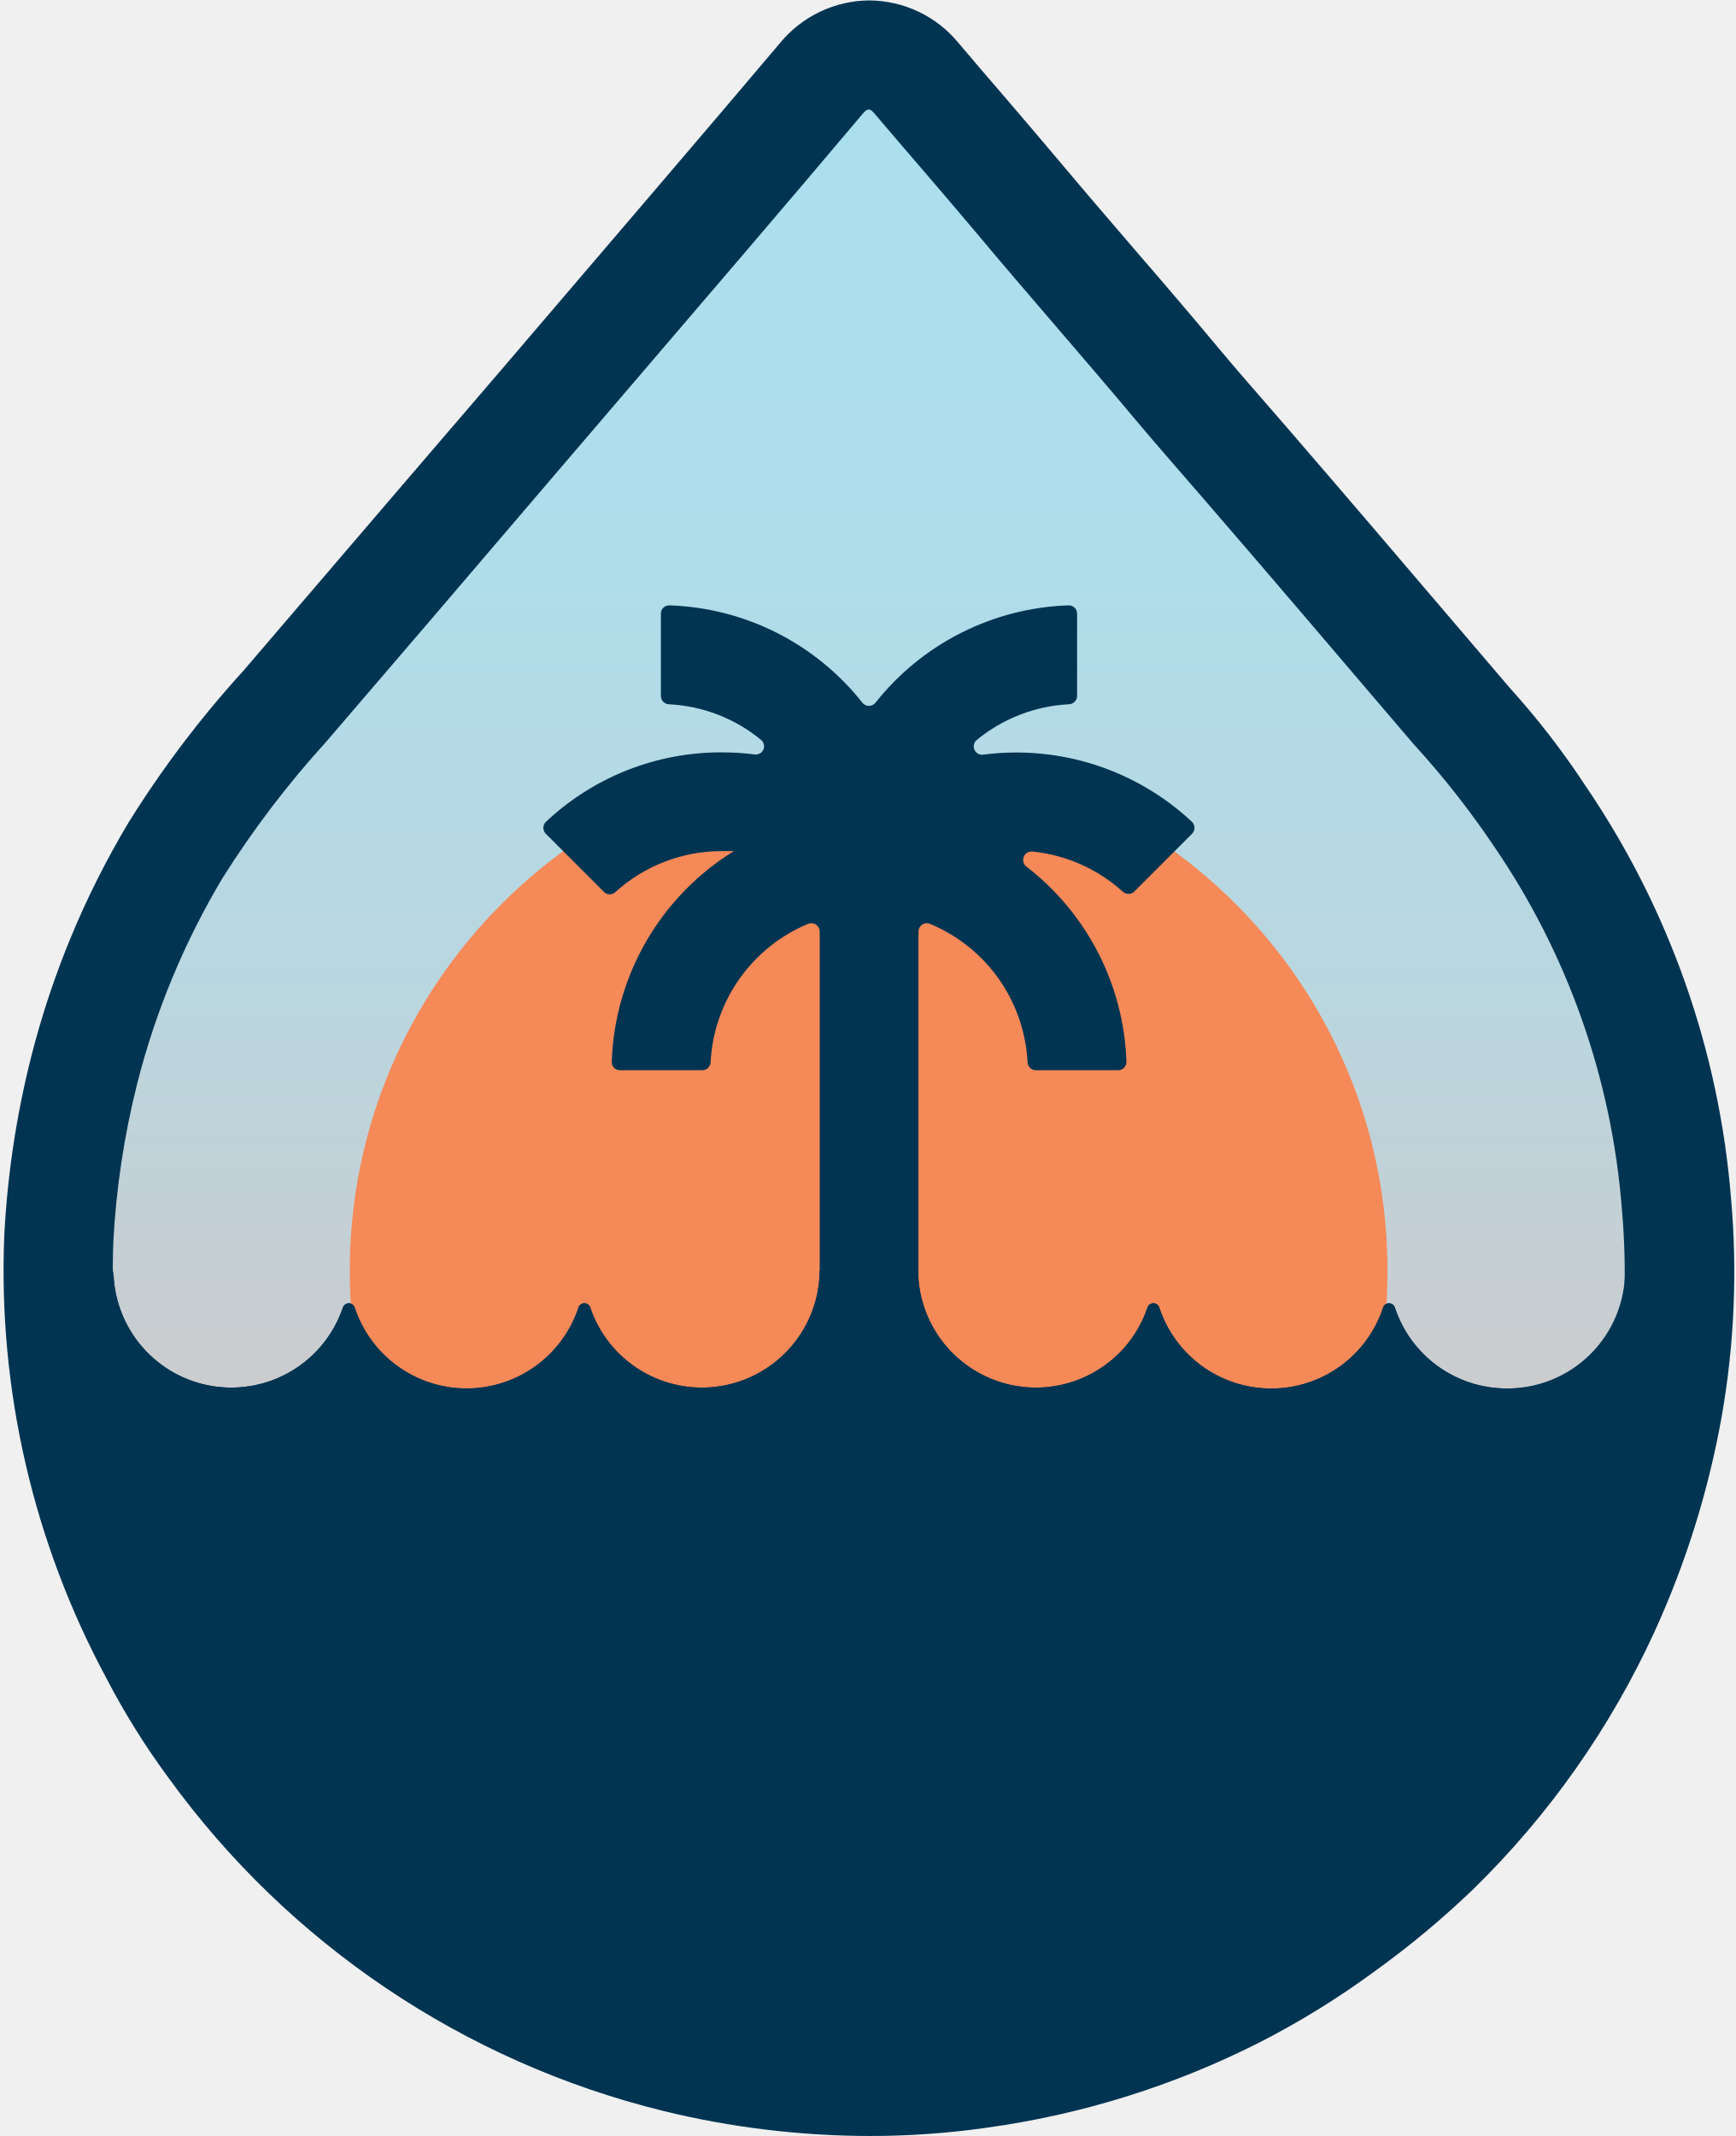
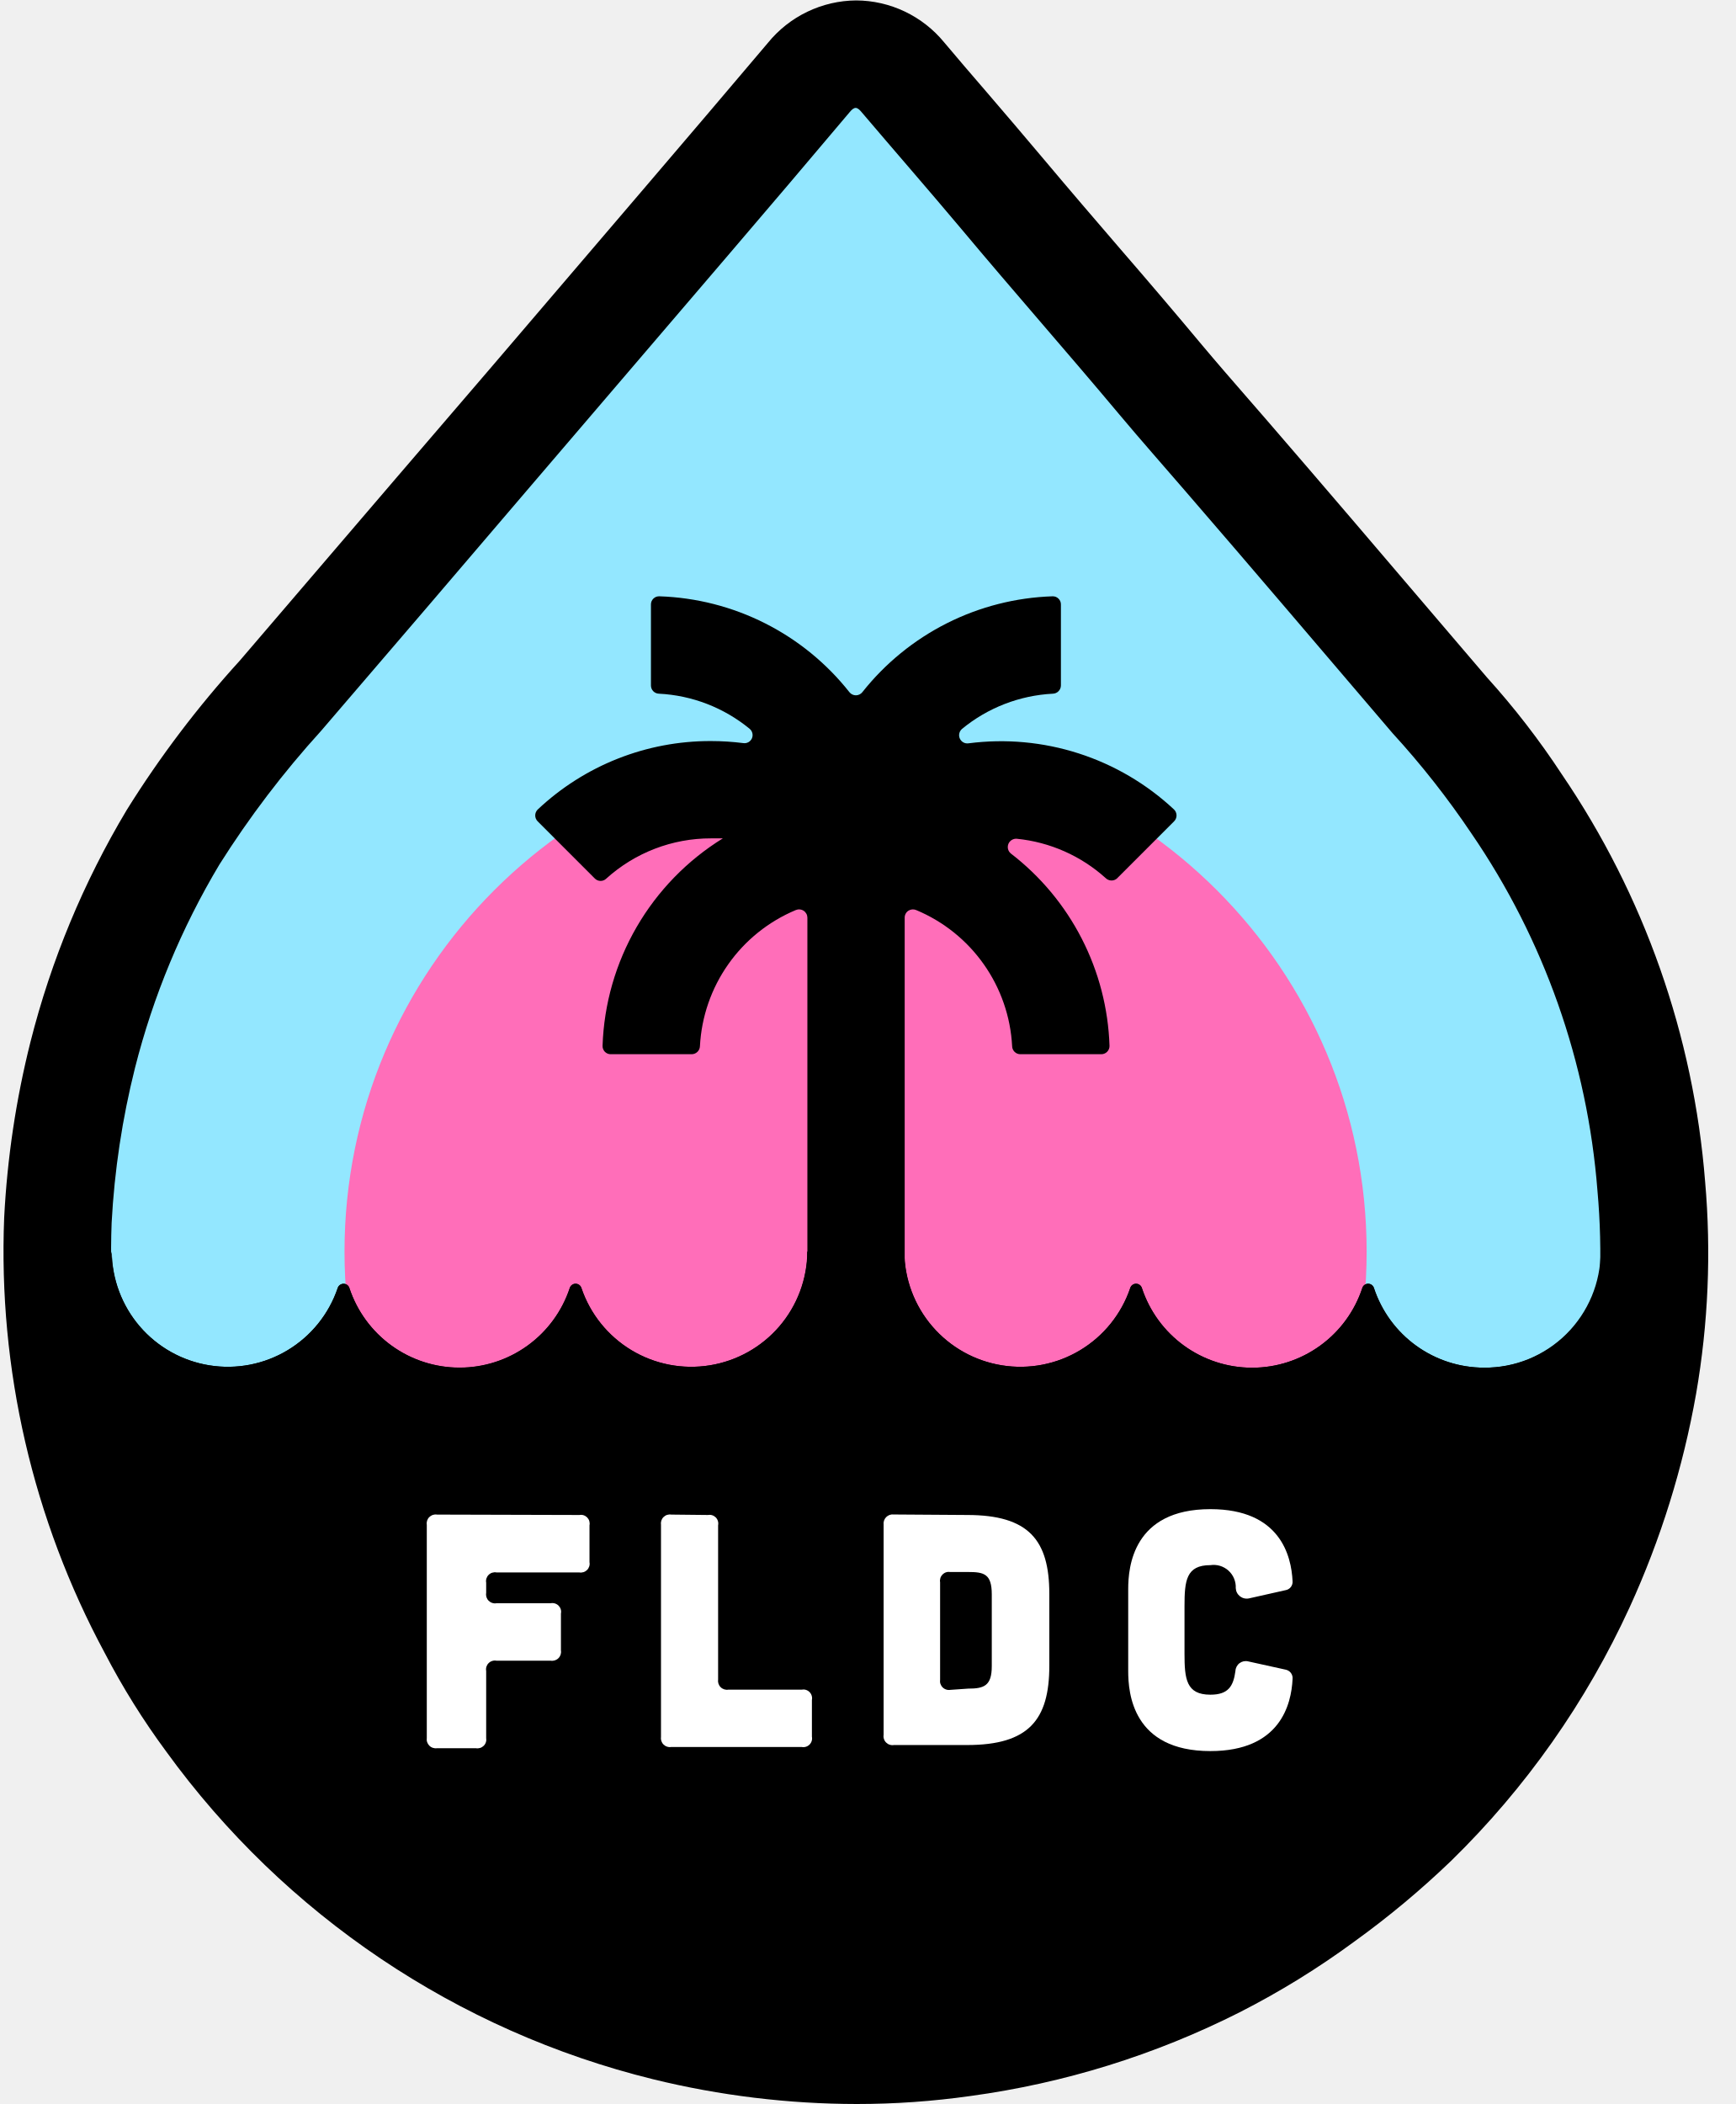
- <svg xmlns="http://www.w3.org/2000/svg" width="65px" height="80px" viewBox="0 0 65 80" version="1.1">
+ <svg xmlns="http://www.w3.org/2000/svg" width="66" height="80" viewBox="0 0 66 80" fill="none">
+   <g clip-path="url(#clip0_4_1060)">
+     <path d="M60.747 45.268C60.368 40.4 58.715 35.717 55.954 31.689C55.051 30.345 54.048 29.07 52.954 27.876C50.325 24.798 47.704 21.712 45.055 18.649C44.227 17.688 43.383 16.735 42.571 15.766C40.586 13.395 38.543 11.079 36.559 8.707C35.309 7.219 34.027 5.75 32.766 4.266C32.594 4.059 32.496 4.039 32.309 4.266C30.772 6.089 29.23 7.904 27.683 9.711L20.206 18.45C17.54 21.575 14.873 24.69 12.206 27.794C10.772 29.371 9.48 31.07 8.343 32.873C6.904 35.279 5.823 37.882 5.135 40.599C4.649 42.531 4.351 44.505 4.245 46.494C4.056 51.518 5.215 56.5 7.6 60.925C8.191 62.069 8.876 63.163 9.647 64.194C13.585 69.639 19.335 73.502 25.865 75.089C32.394 76.676 39.276 75.884 45.274 72.855C46.603 72.18 47.875 71.396 49.075 70.511C50.213 69.693 51.293 68.796 52.306 67.827C54.784 65.416 56.796 62.567 58.239 59.425C59.278 57.153 60.023 54.759 60.458 52.299C60.862 49.978 60.959 47.614 60.747 45.268Z" fill="black" />
+     <path d="M32.578 80C29.968 79.996 27.367 79.68 24.832 79.058C17.384 77.224 10.826 72.81 6.323 66.601C5.444 65.412 4.66 64.156 3.979 62.843C1.248 57.768 -0.071 52.053 0.159 46.295C0.274 44.041 0.608 41.804 1.159 39.615C1.943 36.514 3.176 33.543 4.819 30.798C6.076 28.78 7.515 26.88 9.116 25.122L15.038 18.208L18.726 13.911L24.586 7.055C26.127 5.253 27.665 3.445 29.199 1.633C29.605 1.132 30.117 0.727 30.698 0.448C31.279 0.168 31.914 0.021 32.559 0.016C33.199 0.019 33.831 0.164 34.408 0.439C34.986 0.715 35.497 1.114 35.903 1.609C36.423 2.227 36.951 2.844 37.485 3.461C38.227 4.328 38.969 5.192 39.703 6.067C40.664 7.211 41.657 8.368 42.622 9.489C43.637 10.661 44.692 11.899 45.719 13.13C46.282 13.801 46.86 14.466 47.438 15.13L48.161 15.962C50.345 18.489 52.544 21.067 54.669 23.56L56.54 25.751C57.586 26.907 58.541 28.143 59.396 29.447C62.526 34.045 64.403 39.379 64.841 44.924C65.077 47.619 64.961 50.333 64.498 52.999C64.003 55.798 63.155 58.523 61.974 61.108C60.322 64.713 58.021 67.983 55.185 70.753C54.034 71.859 52.807 72.883 51.513 73.816C50.133 74.832 48.672 75.733 47.145 76.511C43.934 78.134 40.475 79.21 36.91 79.695C35.475 79.898 34.028 80 32.578 80ZM32.551 10.321L30.801 12.372L24.941 19.227L21.253 23.525C19.277 25.832 17.3 28.139 15.323 30.447C14.049 31.844 12.898 33.348 11.882 34.943C10.642 37.01 9.712 39.248 9.12 41.584C8.693 43.258 8.432 44.969 8.339 46.694C8.183 50.949 9.163 55.169 11.179 58.921L11.272 59.1C11.766 60.042 12.334 60.942 12.972 61.792C16.331 66.416 21.214 69.704 26.762 71.078C32.353 72.457 38.254 71.792 43.399 69.203C44.53 68.628 45.612 67.962 46.633 67.21C47.615 66.506 48.547 65.734 49.423 64.902C51.549 62.837 53.271 60.394 54.501 57.698C55.397 55.739 56.039 53.675 56.411 51.553C56.754 49.589 56.835 47.589 56.654 45.604C56.342 41.439 54.929 37.433 52.56 33.994L52.466 33.849C51.82 32.885 51.101 31.971 50.317 31.115L48.415 28.888C46.298 26.407 44.118 23.841 41.946 21.337L41.239 20.52C40.625 19.817 40.016 19.114 39.418 18.403C38.422 17.231 37.387 16.009 36.387 14.845C35.387 13.68 34.399 12.528 33.41 11.348L32.551 10.321Z" fill="black" />
+     <path d="M60.747 45.268C60.368 40.4 58.715 35.717 55.954 31.689C55.051 30.345 54.048 29.07 52.954 27.876C50.325 24.798 47.704 21.712 45.055 18.649C44.227 17.688 43.383 16.735 42.571 15.766C40.586 13.395 38.543 11.079 36.559 8.707C35.309 7.219 34.027 5.75 32.766 4.266C32.594 4.059 32.496 4.039 32.309 4.266C30.772 6.089 29.23 7.904 27.683 9.711L20.206 18.45C17.54 21.575 14.873 24.69 12.206 27.794C10.772 29.371 9.48 31.07 8.343 32.873C6.904 35.279 5.823 37.882 5.135 40.599C4.649 42.531 4.351 44.505 4.245 46.494C4.056 51.518 5.215 56.5 7.6 60.925C8.191 62.069 8.876 63.163 9.647 64.194C13.585 69.639 19.335 73.502 25.865 75.089C32.394 76.676 39.276 75.884 45.274 72.855C46.603 72.18 47.875 71.396 49.075 70.511C50.213 69.693 51.293 68.796 52.306 67.827C54.784 65.416 56.796 62.567 58.239 59.425C59.278 57.153 60.023 54.759 60.458 52.299C60.862 49.978 60.959 47.614 60.747 45.268Z" fill="#93E7FF" />
+     <path d="M32.535 67.027C43.269 67.027 51.97 58.326 51.97 47.592C51.97 36.859 43.269 28.158 32.535 28.158C21.802 28.158 13.101 36.859 13.101 47.592C13.101 58.326 21.802 67.027 32.535 67.027Z" fill="#FF6EB9" />
+     <path d="M42.469 33.408L44.645 31.232C44.675 31.203 44.7 31.167 44.716 31.128C44.732 31.09 44.741 31.048 44.741 31.006C44.741 30.963 44.732 30.922 44.716 30.883C44.7 30.844 44.675 30.808 44.645 30.779C43.609 29.81 42.371 29.082 41.02 28.647C39.67 28.212 38.24 28.081 36.832 28.263C36.765 28.273 36.696 28.262 36.636 28.229C36.577 28.197 36.529 28.146 36.501 28.084C36.472 28.022 36.465 27.953 36.48 27.887C36.495 27.82 36.531 27.76 36.582 27.716C37.561 26.91 38.773 26.441 40.04 26.376C40.121 26.373 40.198 26.339 40.254 26.281C40.311 26.223 40.343 26.145 40.344 26.064V22.986C40.345 22.944 40.337 22.902 40.321 22.863C40.305 22.825 40.281 22.79 40.251 22.761C40.221 22.731 40.186 22.709 40.147 22.693C40.108 22.678 40.066 22.672 40.024 22.673C38.626 22.719 37.255 23.069 36.007 23.698C34.758 24.328 33.661 25.222 32.793 26.318C32.764 26.355 32.727 26.385 32.684 26.406C32.641 26.427 32.594 26.438 32.547 26.438C32.5 26.438 32.453 26.427 32.41 26.406C32.367 26.385 32.33 26.355 32.301 26.318C31.434 25.221 30.338 24.327 29.09 23.698C27.842 23.068 26.471 22.719 25.074 22.673C25.032 22.672 24.991 22.678 24.951 22.693C24.912 22.709 24.877 22.731 24.847 22.761C24.817 22.79 24.793 22.825 24.777 22.863C24.761 22.902 24.753 22.944 24.754 22.986V26.064C24.754 26.145 24.785 26.223 24.841 26.281C24.897 26.339 24.974 26.373 25.055 26.376C26.319 26.439 27.53 26.908 28.508 27.712C28.56 27.755 28.596 27.814 28.611 27.88C28.627 27.945 28.62 28.014 28.593 28.076C28.565 28.137 28.518 28.188 28.459 28.221C28.4 28.253 28.332 28.265 28.266 28.255C27.857 28.203 27.446 28.177 27.035 28.177C24.586 28.17 22.227 29.103 20.445 30.783C20.386 30.842 20.353 30.922 20.353 31.006C20.353 31.089 20.386 31.169 20.445 31.228L22.625 33.408C22.682 33.464 22.759 33.495 22.84 33.495C22.92 33.495 22.997 33.464 23.054 33.408C24.146 32.42 25.567 31.874 27.039 31.877C27.191 31.877 27.34 31.877 27.488 31.877C26.135 32.713 25.009 33.87 24.211 35.246C23.413 36.622 22.967 38.174 22.914 39.764C22.912 39.806 22.919 39.847 22.934 39.886C22.949 39.925 22.972 39.961 23.001 39.991C23.03 40.021 23.066 40.045 23.104 40.061C23.143 40.077 23.184 40.085 23.226 40.084H26.305C26.386 40.083 26.464 40.051 26.522 39.994C26.58 39.938 26.614 39.861 26.617 39.779C26.675 38.661 27.048 37.581 27.693 36.666C28.337 35.75 29.228 35.035 30.262 34.603C30.309 34.583 30.361 34.574 30.413 34.579C30.465 34.583 30.515 34.6 30.558 34.628C30.602 34.656 30.638 34.695 30.663 34.74C30.689 34.786 30.702 34.837 30.703 34.889V54.522C30.703 54.563 30.711 54.604 30.727 54.641C30.743 54.679 30.766 54.713 30.795 54.742C30.824 54.771 30.858 54.793 30.896 54.809C30.934 54.824 30.975 54.831 31.016 54.831H34.09C34.131 54.831 34.172 54.824 34.209 54.809C34.247 54.793 34.282 54.771 34.311 54.742C34.34 54.713 34.363 54.679 34.379 54.641C34.395 54.604 34.403 54.563 34.403 54.522V34.889C34.403 34.837 34.416 34.786 34.441 34.74C34.465 34.695 34.501 34.656 34.544 34.628C34.588 34.6 34.638 34.583 34.689 34.578C34.741 34.574 34.793 34.583 34.84 34.603C35.874 35.034 36.766 35.749 37.411 36.665C38.057 37.581 38.431 38.66 38.489 39.779C38.491 39.86 38.524 39.937 38.582 39.994C38.639 40.051 38.717 40.083 38.797 40.084H41.876C41.918 40.085 41.959 40.077 41.998 40.061C42.037 40.045 42.072 40.021 42.102 39.991C42.132 39.961 42.155 39.926 42.17 39.887C42.186 39.848 42.193 39.806 42.192 39.764C42.145 38.343 41.784 36.951 41.135 35.687C40.486 34.422 39.565 33.317 38.438 32.451C38.386 32.408 38.349 32.349 38.333 32.284C38.317 32.218 38.322 32.149 38.347 32.087C38.373 32.024 38.418 31.972 38.476 31.937C38.534 31.902 38.601 31.886 38.668 31.892C39.925 32.018 41.109 32.542 42.047 33.388C42.103 33.443 42.177 33.475 42.255 33.479C42.333 33.483 42.409 33.457 42.469 33.408Z" fill="black" />
+     <path d="M56.439 52.003C55.511 52.003 54.607 51.71 53.855 51.166C53.103 50.623 52.542 49.856 52.251 48.975C52.237 48.928 52.208 48.886 52.168 48.857C52.128 48.827 52.08 48.811 52.03 48.811C51.981 48.811 51.933 48.827 51.893 48.857C51.853 48.886 51.824 48.928 51.81 48.975C51.519 49.857 50.957 50.624 50.204 51.168C49.452 51.712 48.547 52.005 47.618 52.005C46.69 52.005 45.785 51.712 45.032 51.168C44.279 50.624 43.718 49.857 43.426 48.975C43.412 48.928 43.383 48.886 43.343 48.857C43.303 48.827 43.255 48.811 43.206 48.811C43.156 48.811 43.108 48.827 43.068 48.857C43.029 48.886 42.999 48.928 42.985 48.975C42.65 49.963 41.976 50.8 41.082 51.338C40.189 51.876 39.133 52.08 38.104 51.914C37.074 51.749 36.136 51.224 35.456 50.433C34.777 49.642 34.399 48.635 34.391 47.592H30.707C30.699 48.635 30.321 49.642 29.642 50.433C28.962 51.224 28.024 51.749 26.994 51.914C25.965 52.08 24.909 51.876 24.016 51.338C23.122 50.8 22.448 49.963 22.113 48.975C22.099 48.928 22.07 48.886 22.03 48.857C21.99 48.827 21.942 48.811 21.892 48.811C21.843 48.811 21.794 48.827 21.755 48.857C21.715 48.886 21.686 48.928 21.672 48.975C21.38 49.857 20.819 50.624 20.066 51.168C19.313 51.712 18.409 52.005 17.48 52.005C16.551 52.005 15.646 51.712 14.894 51.168C14.141 50.624 13.579 49.857 13.288 48.975C13.274 48.928 13.245 48.886 13.205 48.857C13.165 48.827 13.117 48.811 13.068 48.811C13.018 48.811 12.97 48.827 12.93 48.857C12.89 48.886 12.861 48.928 12.847 48.975C12.512 49.963 11.838 50.8 10.944 51.338C10.05 51.876 8.995 52.08 7.966 51.914C6.936 51.749 5.998 51.224 5.318 50.433C4.639 49.642 4.261 48.635 4.253 47.592C4.253 55.104 7.237 62.307 12.548 67.619C17.859 72.93 25.063 75.914 32.574 75.914C40.086 75.914 47.289 72.93 52.601 67.619C57.912 62.307 60.896 55.104 60.896 47.592C60.896 48.175 60.781 48.753 60.556 49.291C60.331 49.829 60.002 50.317 59.588 50.728C59.173 51.138 58.681 51.462 58.141 51.681C57.6 51.899 57.022 52.009 56.439 52.003Z" fill="black" />
+     <path d="M56.435 52.003C55.506 52.003 54.601 51.711 53.849 51.168C53.096 50.624 52.534 49.857 52.243 48.975C52.229 48.928 52.2 48.886 52.16 48.857C52.12 48.827 52.072 48.811 52.023 48.811C51.973 48.811 51.925 48.827 51.885 48.857C51.845 48.886 51.816 48.928 51.802 48.975C51.511 49.857 50.949 50.624 50.196 51.168C49.444 51.712 48.539 52.005 47.61 52.005C46.682 52.005 45.777 51.712 45.024 51.168C44.272 50.624 43.71 49.857 43.419 48.975C43.404 48.928 43.375 48.886 43.335 48.857C43.296 48.827 43.247 48.811 43.198 48.811C43.148 48.811 43.1 48.827 43.06 48.857C43.02 48.886 42.991 48.928 42.977 48.975C42.642 49.963 41.968 50.8 41.074 51.338C40.181 51.876 39.126 52.08 38.096 51.914C37.066 51.749 36.128 51.224 35.449 50.433C34.769 49.642 34.391 48.635 34.383 47.592H30.699C30.691 48.635 30.313 49.642 29.634 50.433C28.954 51.224 28.016 51.749 26.986 51.914C25.956 52.08 24.901 51.876 24.008 51.338C23.114 50.8 22.44 49.963 22.105 48.975C22.091 48.928 22.061 48.886 22.022 48.857C21.982 48.827 21.934 48.811 21.884 48.811C21.835 48.811 21.787 48.827 21.747 48.857C21.707 48.886 21.678 48.928 21.663 48.975C21.371 49.855 20.809 50.621 20.057 51.164C19.305 51.707 18.401 51.999 17.474 51.999C16.546 51.999 15.642 51.707 14.89 51.164C14.138 50.621 13.576 49.855 13.284 48.975C13.269 48.928 13.239 48.887 13.199 48.858C13.159 48.83 13.111 48.814 13.062 48.814C13.012 48.814 12.964 48.83 12.924 48.858C12.884 48.887 12.854 48.928 12.839 48.975C12.504 49.963 11.829 50.8 10.936 51.338C10.043 51.876 8.987 52.08 7.958 51.914C6.928 51.749 5.99 51.224 5.31 50.433C4.631 49.642 4.253 48.635 4.245 47.592C0.338 63.218 16.921 77.773 32.559 77.773C48.196 77.773 64.724 63.238 60.869 47.592C60.869 48.173 60.754 48.749 60.531 49.285C60.307 49.822 59.981 50.309 59.569 50.719C59.157 51.129 58.668 51.453 58.13 51.674C57.592 51.894 57.016 52.006 56.435 52.003Z" fill="black" />
+     <path d="M22.027 57.604C22.08 57.594 22.136 57.596 22.188 57.612C22.24 57.628 22.288 57.657 22.327 57.695C22.365 57.734 22.394 57.781 22.41 57.834C22.425 57.886 22.428 57.941 22.417 57.995V59.398C22.427 59.451 22.424 59.506 22.408 59.558C22.391 59.61 22.363 59.657 22.325 59.695C22.286 59.733 22.239 59.762 22.187 59.778C22.135 59.794 22.08 59.798 22.027 59.788H18.878C18.825 59.778 18.77 59.782 18.718 59.798C18.666 59.814 18.619 59.843 18.581 59.881C18.542 59.919 18.514 59.967 18.497 60.019C18.481 60.07 18.478 60.125 18.488 60.179V60.569C18.479 60.623 18.483 60.677 18.499 60.729C18.516 60.78 18.544 60.827 18.583 60.865C18.621 60.903 18.668 60.932 18.719 60.948C18.77 60.965 18.825 60.969 18.878 60.96H20.941C20.994 60.949 21.05 60.952 21.102 60.968C21.154 60.984 21.202 61.012 21.241 61.051C21.279 61.09 21.308 61.137 21.324 61.189C21.34 61.242 21.342 61.297 21.331 61.351V62.753C21.34 62.806 21.336 62.861 21.32 62.912C21.303 62.964 21.275 63.011 21.236 63.049C21.198 63.087 21.151 63.115 21.1 63.132C21.049 63.148 20.994 63.153 20.941 63.144H18.878C18.825 63.134 18.77 63.137 18.718 63.154C18.666 63.17 18.619 63.198 18.581 63.237C18.542 63.275 18.514 63.322 18.497 63.374C18.481 63.426 18.478 63.481 18.488 63.534V66.081C18.497 66.135 18.494 66.19 18.478 66.242C18.462 66.293 18.433 66.341 18.395 66.379C18.356 66.417 18.309 66.446 18.257 66.462C18.205 66.478 18.15 66.482 18.097 66.472H16.62C16.567 66.48 16.513 66.475 16.462 66.458C16.411 66.442 16.364 66.413 16.327 66.375C16.289 66.337 16.26 66.291 16.243 66.24C16.226 66.189 16.222 66.135 16.23 66.081V57.979C16.221 57.926 16.225 57.871 16.241 57.82C16.258 57.769 16.286 57.722 16.325 57.684C16.363 57.646 16.41 57.617 16.461 57.6C16.512 57.584 16.567 57.58 16.62 57.589L22.027 57.604Z" fill="white" />
+     <path d="M26.918 57.604C26.971 57.594 27.027 57.596 27.079 57.612C27.131 57.628 27.179 57.657 27.218 57.695C27.256 57.734 27.285 57.781 27.3 57.834C27.316 57.886 27.319 57.941 27.308 57.995V63.855C27.3 63.908 27.304 63.963 27.32 64.014C27.337 64.065 27.365 64.112 27.403 64.15C27.442 64.189 27.488 64.217 27.54 64.234C27.591 64.25 27.646 64.254 27.699 64.245H30.484C30.538 64.235 30.593 64.237 30.646 64.253C30.698 64.269 30.745 64.297 30.784 64.336C30.823 64.375 30.851 64.422 30.867 64.475C30.883 64.527 30.886 64.582 30.875 64.636V66.034C30.886 66.088 30.883 66.144 30.867 66.196C30.851 66.248 30.823 66.296 30.784 66.334C30.745 66.373 30.698 66.401 30.646 66.417C30.593 66.433 30.538 66.436 30.484 66.425H25.527C25.474 66.434 25.419 66.43 25.368 66.413C25.316 66.397 25.27 66.368 25.231 66.33C25.193 66.292 25.165 66.245 25.148 66.194C25.132 66.142 25.128 66.088 25.136 66.034V57.979C25.128 57.926 25.132 57.871 25.148 57.82C25.165 57.769 25.193 57.722 25.231 57.684C25.27 57.646 25.316 57.617 25.368 57.6C25.419 57.584 25.474 57.58 25.527 57.589L26.918 57.604Z" fill="white" />
+     <path d="M36.778 57.604C39.121 57.604 39.903 58.557 39.903 60.605V63.339C39.903 65.39 39.121 66.351 36.778 66.351H33.992C33.939 66.36 33.885 66.356 33.833 66.339C33.782 66.323 33.735 66.294 33.697 66.256C33.658 66.218 33.63 66.171 33.614 66.12C33.597 66.068 33.593 66.013 33.602 65.96V57.975C33.595 57.922 33.6 57.869 33.617 57.818C33.634 57.767 33.663 57.721 33.7 57.684C33.738 57.646 33.784 57.617 33.835 57.6C33.886 57.583 33.939 57.578 33.992 57.585L36.778 57.604ZM36.817 64.206C37.414 64.206 37.715 64.105 37.715 63.355V60.62C37.715 59.839 37.414 59.772 36.817 59.772H36.141C36.087 59.763 36.032 59.766 35.981 59.782C35.929 59.798 35.882 59.827 35.843 59.865C35.805 59.904 35.776 59.951 35.76 60.003C35.744 60.055 35.74 60.11 35.75 60.163V63.862C35.742 63.916 35.745 63.97 35.762 64.022C35.779 64.073 35.807 64.12 35.845 64.158C35.883 64.196 35.93 64.225 35.982 64.241C36.033 64.258 36.088 64.262 36.141 64.253L36.817 64.206Z" fill="white" />
+     <path d="M42.903 60.417C42.903 59.593 43.079 57.382 46.028 57.382C48.692 57.382 49.106 59.167 49.153 60.116C49.161 60.198 49.137 60.28 49.086 60.345C49.035 60.41 48.961 60.452 48.88 60.464L47.493 60.776C47.434 60.788 47.373 60.787 47.314 60.773C47.255 60.759 47.201 60.733 47.153 60.696C47.106 60.659 47.067 60.612 47.039 60.558C47.011 60.505 46.996 60.446 46.993 60.386C46.999 60.261 46.977 60.137 46.929 60.022C46.882 59.907 46.809 59.804 46.717 59.72C46.625 59.637 46.515 59.575 46.396 59.538C46.277 59.502 46.151 59.493 46.028 59.511C45.106 59.511 45.044 60.1 45.044 61.073V62.874C45.044 63.835 45.106 64.437 46.028 64.437C46.715 64.437 46.903 64.109 46.981 63.534C46.983 63.476 46.999 63.42 47.026 63.368C47.053 63.317 47.091 63.272 47.137 63.238C47.184 63.203 47.237 63.179 47.294 63.167C47.351 63.156 47.409 63.157 47.466 63.171L48.88 63.483C48.963 63.497 49.039 63.542 49.09 63.61C49.141 63.678 49.163 63.763 49.153 63.847C49.106 64.796 48.692 66.581 46.028 66.581C43.067 66.581 42.903 64.37 42.903 63.542V60.417Z" fill="white" />
+   </g>
  <defs>
-     <linearGradient x1="49.99%" y1="0.286%" x2="49.99%" y2="100.9%" id="linearGradient-1">
-       <stop stop-color="#ABDFEE" offset="0%" />
-       <stop stop-color="#AFDDEA" offset="24%" />
-       <stop stop-color="#BAD6DF" offset="46%" />
-       <stop stop-color="#CCCBCD" offset="67%" />
-       <stop stop-color="#E6BBB3" offset="88%" />
-       <stop stop-color="#F9AFA0" offset="100%" />
-     </linearGradient>
+     <clipPath id="clip0_4_1060">
+       <rect width="65.07" height="80" fill="white" />
+     </clipPath>
  </defs>
-   <g id="Page-1" stroke="none" stroke-width="1" fill="none" fill-rule="evenodd">
-     <g id="fldc22-logo" transform="translate(0.133056, 0.015686)" fill-rule="nonzero">
-       <g id="Group">
-         <path d="M60.615,45.252 C60.235,40.384 58.582,35.701 55.821,31.673 C54.918,30.329 53.915,29.055 52.821,27.861 C50.192,24.782 47.571,21.696 44.922,18.634 C44.094,17.673 43.25,16.719 42.438,15.751 C40.453,13.379 38.41,11.063 36.426,8.692 C35.176,7.203 33.894,5.735 32.633,4.25 C32.461,4.043 32.363,4.024 32.176,4.25 C30.639,6.073 29.097,7.888 27.55,9.696 L20.073,18.434 C17.407,21.56 14.74,24.674 12.073,27.779 C10.639,29.355 9.347,31.055 8.21,32.857 C6.771,35.263 5.69,37.866 5.002,40.584 C4.516,42.516 4.218,44.49 4.112,46.479 C3.923,51.502 5.082,56.484 7.467,60.909 L7.467,60.909 C8.059,62.054 8.743,63.147 9.514,64.179 C13.453,69.623 19.202,73.486 25.732,75.073 C32.261,76.661 39.143,75.869 45.141,72.839 C46.471,72.164 47.742,71.38 48.942,70.496 C50.08,69.678 51.16,68.781 52.173,67.812 C54.651,65.4 56.663,62.551 58.107,59.409 C59.145,57.137 59.89,54.743 60.325,52.284 C60.729,49.963 60.826,47.599 60.615,45.252 Z" id="Path" fill="#003451" />
-         <path d="M32.445,79.984 C29.835,79.98 27.234,79.664 24.699,79.043 C17.251,77.208 10.693,72.795 6.19,66.585 C5.311,65.397 4.527,64.14 3.846,62.827 C1.115,57.752 -0.204,52.038 0.026,46.28 C0.14,44.026 0.475,41.788 1.026,39.6 C1.81,36.498 3.043,33.528 4.686,30.783 C5.943,28.764 7.381,26.864 8.983,25.107 L14.905,18.192 L18.593,13.895 L24.453,7.039 C25.994,5.237 27.532,3.43 29.066,1.617 C29.472,1.116 29.984,0.712 30.565,0.432 C31.145,0.152 31.781,0.005 32.426,-2.31065167e-15 L32.426,-2.31065167e-15 C33.066,0.004 33.697,0.148 34.275,0.424 C34.853,0.699 35.364,1.099 35.769,1.594 C36.29,2.211 36.818,2.828 37.352,3.445 C38.094,4.313 38.836,5.176 39.57,6.051 C40.531,7.196 41.524,8.352 42.489,9.473 C43.504,10.645 44.559,11.883 45.586,13.114 C46.149,13.786 46.727,14.45 47.305,15.114 L48.028,15.946 C50.212,18.474 52.411,21.052 54.536,23.544 L56.407,25.736 C57.453,26.892 58.408,28.127 59.263,29.431 C62.393,34.029 64.27,39.364 64.708,44.908 C64.944,47.604 64.828,50.318 64.365,52.983 C63.87,55.782 63.022,58.507 61.841,61.093 C60.189,64.697 57.888,67.967 55.052,70.738 C53.901,71.844 52.674,72.867 51.38,73.8 C49.999,74.816 48.539,75.717 47.012,76.496 C43.801,78.118 40.342,79.194 36.777,79.68 C35.342,79.883 33.895,79.984 32.445,79.984 Z M32.418,10.305 L30.668,12.356 L24.808,19.212 L21.12,23.509 C19.144,25.816 17.167,28.124 15.19,30.431 C13.916,31.828 12.765,33.333 11.749,34.927 C10.509,36.995 9.579,39.232 8.987,41.568 C8.56,43.242 8.299,44.953 8.206,46.678 C8.05,50.934 9.03,55.154 11.046,58.905 L11.139,59.085 C11.633,60.026 12.201,60.926 12.839,61.776 C16.197,66.4 21.081,69.689 26.628,71.062 C32.22,72.441 38.121,71.776 43.266,69.187 C44.397,68.613 45.479,67.946 46.5,67.195 C47.482,66.49 48.414,65.719 49.29,64.886 C51.416,62.822 53.138,60.379 54.368,57.683 C55.264,55.724 55.906,53.659 56.278,51.538 C56.62,49.574 56.702,47.573 56.521,45.588 C56.209,41.424 54.796,37.417 52.427,33.978 L52.333,33.834 C51.687,32.869 50.968,31.955 50.184,31.099 L48.282,28.873 C46.165,26.392 43.985,23.825 41.813,21.321 L41.106,20.505 C40.492,19.802 39.883,19.099 39.285,18.388 C38.289,17.216 37.254,15.993 36.254,14.829 C35.254,13.665 34.266,12.512 33.277,11.333 L32.418,10.305 Z" id="Shape" fill="#003451" />
-         <path d="M60.615,45.252 C60.235,40.384 58.582,35.701 55.821,31.673 C54.918,30.329 53.915,29.055 52.821,27.861 C50.192,24.782 47.571,21.696 44.922,18.634 C44.094,17.673 43.25,16.719 42.438,15.751 C40.453,13.379 38.41,11.063 36.426,8.692 C35.176,7.203 33.894,5.735 32.633,4.25 C32.461,4.043 32.363,4.024 32.176,4.25 C30.639,6.073 29.097,7.888 27.55,9.696 L20.073,18.434 C17.407,21.56 14.74,24.674 12.073,27.779 C10.639,29.355 9.347,31.055 8.21,32.857 C6.771,35.263 5.69,37.866 5.002,40.584 C4.516,42.516 4.218,44.49 4.112,46.479 C3.923,51.502 5.082,56.484 7.467,60.909 L7.467,60.909 C8.059,62.054 8.743,63.147 9.514,64.179 C13.453,69.623 19.202,73.486 25.732,75.073 C32.261,76.661 39.143,75.869 45.141,72.839 C46.471,72.164 47.742,71.38 48.942,70.496 C50.08,69.678 51.16,68.781 52.173,67.812 C54.651,65.4 56.663,62.551 58.107,59.409 C59.145,57.137 59.89,54.743 60.325,52.284 C60.729,49.963 60.826,47.599 60.615,45.252 Z" id="Path" fill="url(#linearGradient-1)" />
-         <path d="M32.402,67.011 C43.136,67.011 51.837,58.31 51.837,47.577 C51.837,36.843 43.136,28.142 32.402,28.142 C21.669,28.142 12.968,36.843 12.968,47.577 C12.968,58.31 21.669,67.011 32.402,67.011 Z" id="Path" fill="#F68958" />
-         <path d="M42.336,33.392 L44.512,31.216 C44.542,31.187 44.566,31.152 44.583,31.113 C44.599,31.074 44.608,31.032 44.608,30.99 C44.608,30.948 44.599,30.906 44.583,30.867 C44.566,30.828 44.542,30.793 44.512,30.763 C43.476,29.794 42.238,29.066 40.887,28.631 C39.537,28.196 38.106,28.065 36.699,28.248 C36.632,28.258 36.563,28.246 36.503,28.214 C36.444,28.181 36.396,28.13 36.368,28.069 C36.339,28.007 36.332,27.937 36.347,27.871 C36.361,27.804 36.397,27.745 36.449,27.701 C37.428,26.895 38.64,26.425 39.906,26.361 C39.988,26.358 40.065,26.324 40.121,26.265 C40.178,26.207 40.21,26.129 40.211,26.048 L40.211,22.97 C40.212,22.928 40.204,22.887 40.188,22.848 C40.172,22.809 40.148,22.774 40.118,22.745 C40.088,22.716 40.053,22.693 40.013,22.678 C39.974,22.663 39.933,22.656 39.891,22.657 C38.493,22.703 37.122,23.053 35.874,23.683 C34.625,24.312 33.528,25.206 32.66,26.302 C32.631,26.339 32.593,26.37 32.551,26.39 C32.508,26.411 32.461,26.422 32.414,26.422 C32.366,26.422 32.32,26.411 32.277,26.39 C32.234,26.37 32.197,26.339 32.168,26.302 C31.301,25.206 30.205,24.312 28.957,23.682 C27.708,23.053 26.338,22.703 24.941,22.657 C24.899,22.656 24.857,22.663 24.818,22.678 C24.779,22.693 24.744,22.716 24.714,22.745 C24.684,22.774 24.66,22.809 24.644,22.848 C24.628,22.887 24.62,22.928 24.621,22.97 L24.621,26.048 C24.621,26.129 24.652,26.207 24.708,26.265 C24.764,26.323 24.841,26.358 24.921,26.361 C26.186,26.424 27.397,26.892 28.375,27.697 C28.427,27.74 28.463,27.798 28.478,27.864 C28.494,27.93 28.487,27.999 28.46,28.06 C28.432,28.122 28.385,28.173 28.326,28.205 C28.267,28.237 28.199,28.25 28.132,28.24 C27.724,28.188 27.313,28.162 26.902,28.162 C24.453,28.154 22.094,29.087 20.312,30.767 C20.253,30.826 20.22,30.906 20.22,30.99 C20.22,31.073 20.253,31.153 20.312,31.212 L22.492,33.392 C22.549,33.448 22.626,33.479 22.706,33.479 C22.787,33.479 22.864,33.448 22.921,33.392 C24.013,32.404 25.433,31.858 26.906,31.861 C27.058,31.861 27.207,31.861 27.355,31.861 C26.002,32.697 24.876,33.854 24.078,35.23 C23.28,36.606 22.834,38.158 22.781,39.748 C22.779,39.79 22.786,39.832 22.801,39.871 C22.816,39.91 22.839,39.945 22.868,39.975 C22.897,40.005 22.932,40.029 22.971,40.045 C23.01,40.061 23.051,40.069 23.093,40.068 L26.171,40.068 C26.253,40.067 26.33,40.035 26.389,39.979 C26.447,39.922 26.481,39.845 26.484,39.764 C26.542,38.645 26.915,37.566 27.56,36.65 C28.204,35.734 29.095,35.019 30.129,34.588 C30.176,34.567 30.228,34.559 30.28,34.563 C30.332,34.567 30.382,34.584 30.425,34.613 C30.469,34.641 30.505,34.679 30.53,34.725 C30.556,34.77 30.569,34.821 30.57,34.873 L30.57,54.507 C30.57,54.547 30.578,54.588 30.594,54.626 C30.61,54.663 30.633,54.698 30.662,54.726 C30.691,54.755 30.725,54.778 30.763,54.793 C30.801,54.808 30.842,54.816 30.883,54.815 L33.957,54.815 C33.998,54.816 34.038,54.808 34.076,54.793 C34.114,54.778 34.149,54.755 34.178,54.726 C34.207,54.698 34.23,54.663 34.246,54.626 C34.261,54.588 34.269,54.547 34.269,54.507 L34.269,34.873 C34.27,34.821 34.283,34.77 34.308,34.725 C34.332,34.679 34.368,34.641 34.411,34.612 C34.455,34.584 34.504,34.567 34.556,34.563 C34.608,34.558 34.66,34.567 34.707,34.588 C35.741,35.019 36.633,35.733 37.278,36.649 C37.924,37.565 38.297,38.645 38.356,39.764 C38.358,39.845 38.391,39.921 38.448,39.978 C38.506,40.035 38.583,40.067 38.664,40.068 L41.743,40.068 C41.785,40.069 41.826,40.061 41.865,40.045 C41.904,40.029 41.939,40.005 41.969,39.976 C41.998,39.946 42.022,39.91 42.037,39.871 C42.053,39.832 42.06,39.79 42.059,39.748 C42.012,38.328 41.65,36.935 41.001,35.671 C40.352,34.407 39.431,33.302 38.305,32.435 C38.253,32.392 38.216,32.333 38.2,32.268 C38.184,32.202 38.189,32.133 38.214,32.071 C38.24,32.009 38.285,31.956 38.343,31.921 C38.401,31.886 38.468,31.871 38.535,31.877 C39.792,32.003 40.976,32.527 41.914,33.373 C41.97,33.427 42.044,33.46 42.122,33.463 C42.199,33.467 42.276,33.442 42.336,33.392 L42.336,33.392 Z" id="Path" fill="#003451" />
-         <path d="M56.306,51.987 C55.378,51.987 54.474,51.694 53.722,51.151 C52.97,50.607 52.409,49.84 52.118,48.959 C52.104,48.912 52.075,48.87 52.035,48.841 C51.995,48.811 51.947,48.795 51.897,48.795 C51.848,48.795 51.799,48.811 51.76,48.841 C51.72,48.87 51.691,48.912 51.677,48.959 C51.385,49.841 50.824,50.609 50.071,51.153 C49.318,51.697 48.413,51.989 47.485,51.989 C46.556,51.989 45.651,51.697 44.899,51.153 C44.146,50.609 43.585,49.841 43.293,48.959 C43.279,48.912 43.25,48.87 43.21,48.841 C43.17,48.811 43.122,48.795 43.073,48.795 C43.023,48.795 42.975,48.811 42.935,48.841 C42.895,48.87 42.866,48.912 42.852,48.959 C42.517,49.947 41.843,50.784 40.949,51.322 C40.055,51.86 39,52.064 37.971,51.899 C36.941,51.733 36.003,51.208 35.323,50.417 C34.644,49.626 34.266,48.619 34.258,47.577 L30.574,47.577 C30.565,48.619 30.188,49.626 29.508,50.417 C28.829,51.208 27.891,51.733 26.861,51.899 C25.831,52.064 24.776,51.86 23.883,51.322 C22.989,50.784 22.315,49.947 21.98,48.959 C21.966,48.912 21.936,48.87 21.897,48.841 C21.857,48.811 21.809,48.795 21.759,48.795 C21.71,48.795 21.661,48.811 21.622,48.841 C21.582,48.87 21.553,48.912 21.538,48.959 C21.247,49.841 20.685,50.609 19.933,51.153 C19.18,51.697 18.275,51.989 17.347,51.989 C16.418,51.989 15.513,51.697 14.761,51.153 C14.008,50.609 13.446,49.841 13.155,48.959 C13.141,48.912 13.112,48.87 13.072,48.841 C13.032,48.811 12.984,48.795 12.934,48.795 C12.885,48.795 12.837,48.811 12.797,48.841 C12.757,48.87 12.728,48.912 12.714,48.959 C12.378,49.947 11.704,50.784 10.811,51.322 C9.917,51.86 8.862,52.064 7.832,51.899 C6.803,51.733 5.865,51.208 5.185,50.417 C4.506,49.626 4.128,48.619 4.12,47.577 L4.12,47.577 C4.12,55.088 7.103,62.292 12.415,67.603 C17.726,72.914 24.93,75.898 32.441,75.898 C39.953,75.898 47.156,72.914 52.468,67.603 C57.779,62.292 60.763,55.088 60.763,47.577 L60.763,47.577 C60.763,48.16 60.647,48.737 60.423,49.275 C60.198,49.813 59.869,50.302 59.455,50.712 C59.04,51.122 58.548,51.446 58.008,51.665 C57.467,51.884 56.889,51.993 56.306,51.987 Z" id="Path" fill="#003451" />
-         <path d="M56.302,51.987 C55.373,51.988 54.468,51.695 53.716,51.152 C52.963,50.608 52.401,49.841 52.11,48.959 C52.096,48.912 52.067,48.87 52.027,48.841 C51.987,48.811 51.939,48.795 51.889,48.795 C51.84,48.795 51.792,48.811 51.752,48.841 C51.712,48.87 51.683,48.912 51.669,48.959 C51.378,49.841 50.816,50.609 50.063,51.153 C49.311,51.697 48.406,51.989 47.477,51.989 C46.549,51.989 45.644,51.697 44.891,51.153 C44.139,50.609 43.577,49.841 43.286,48.959 C43.271,48.912 43.242,48.87 43.202,48.841 C43.163,48.811 43.114,48.795 43.065,48.795 C43.015,48.795 42.967,48.811 42.927,48.841 C42.888,48.87 42.858,48.912 42.844,48.959 C42.509,49.947 41.835,50.784 40.941,51.322 C40.048,51.86 38.993,52.064 37.963,51.899 C36.933,51.733 35.995,51.208 35.316,50.417 C34.636,49.626 34.258,48.619 34.25,47.577 L30.566,47.577 C30.558,48.619 30.18,49.626 29.5,50.417 C28.821,51.208 27.883,51.733 26.853,51.899 C25.824,52.064 24.768,51.86 23.875,51.322 C22.981,50.784 22.307,49.947 21.972,48.959 C21.958,48.912 21.929,48.87 21.889,48.841 C21.849,48.811 21.801,48.795 21.751,48.795 C21.702,48.795 21.654,48.811 21.614,48.841 C21.574,48.87 21.545,48.912 21.531,48.959 C21.238,49.84 20.676,50.606 19.924,51.148 C19.172,51.691 18.268,51.984 17.341,51.984 C16.413,51.984 15.509,51.691 14.757,51.148 C14.005,50.606 13.443,49.84 13.151,48.959 C13.136,48.913 13.106,48.872 13.066,48.843 C13.026,48.814 12.978,48.798 12.929,48.798 C12.879,48.798 12.831,48.814 12.791,48.843 C12.751,48.872 12.721,48.913 12.706,48.959 C12.371,49.947 11.697,50.784 10.803,51.322 C9.91,51.86 8.854,52.064 7.825,51.899 C6.795,51.733 5.857,51.208 5.177,50.417 C4.498,49.626 4.12,48.619 4.112,47.577 L4.112,47.577 C0.205,63.202 16.788,77.758 32.426,77.758 C48.063,77.758 64.591,63.222 60.736,47.577 C60.736,48.158 60.621,48.733 60.398,49.27 C60.175,49.806 59.848,50.294 59.436,50.703 C59.024,51.113 58.535,51.438 57.997,51.658 C57.459,51.878 56.883,51.99 56.302,51.987 L56.302,51.987 Z" id="Path" fill="#003451" />
-       </g>
-     </g>
-   </g>
</svg>
